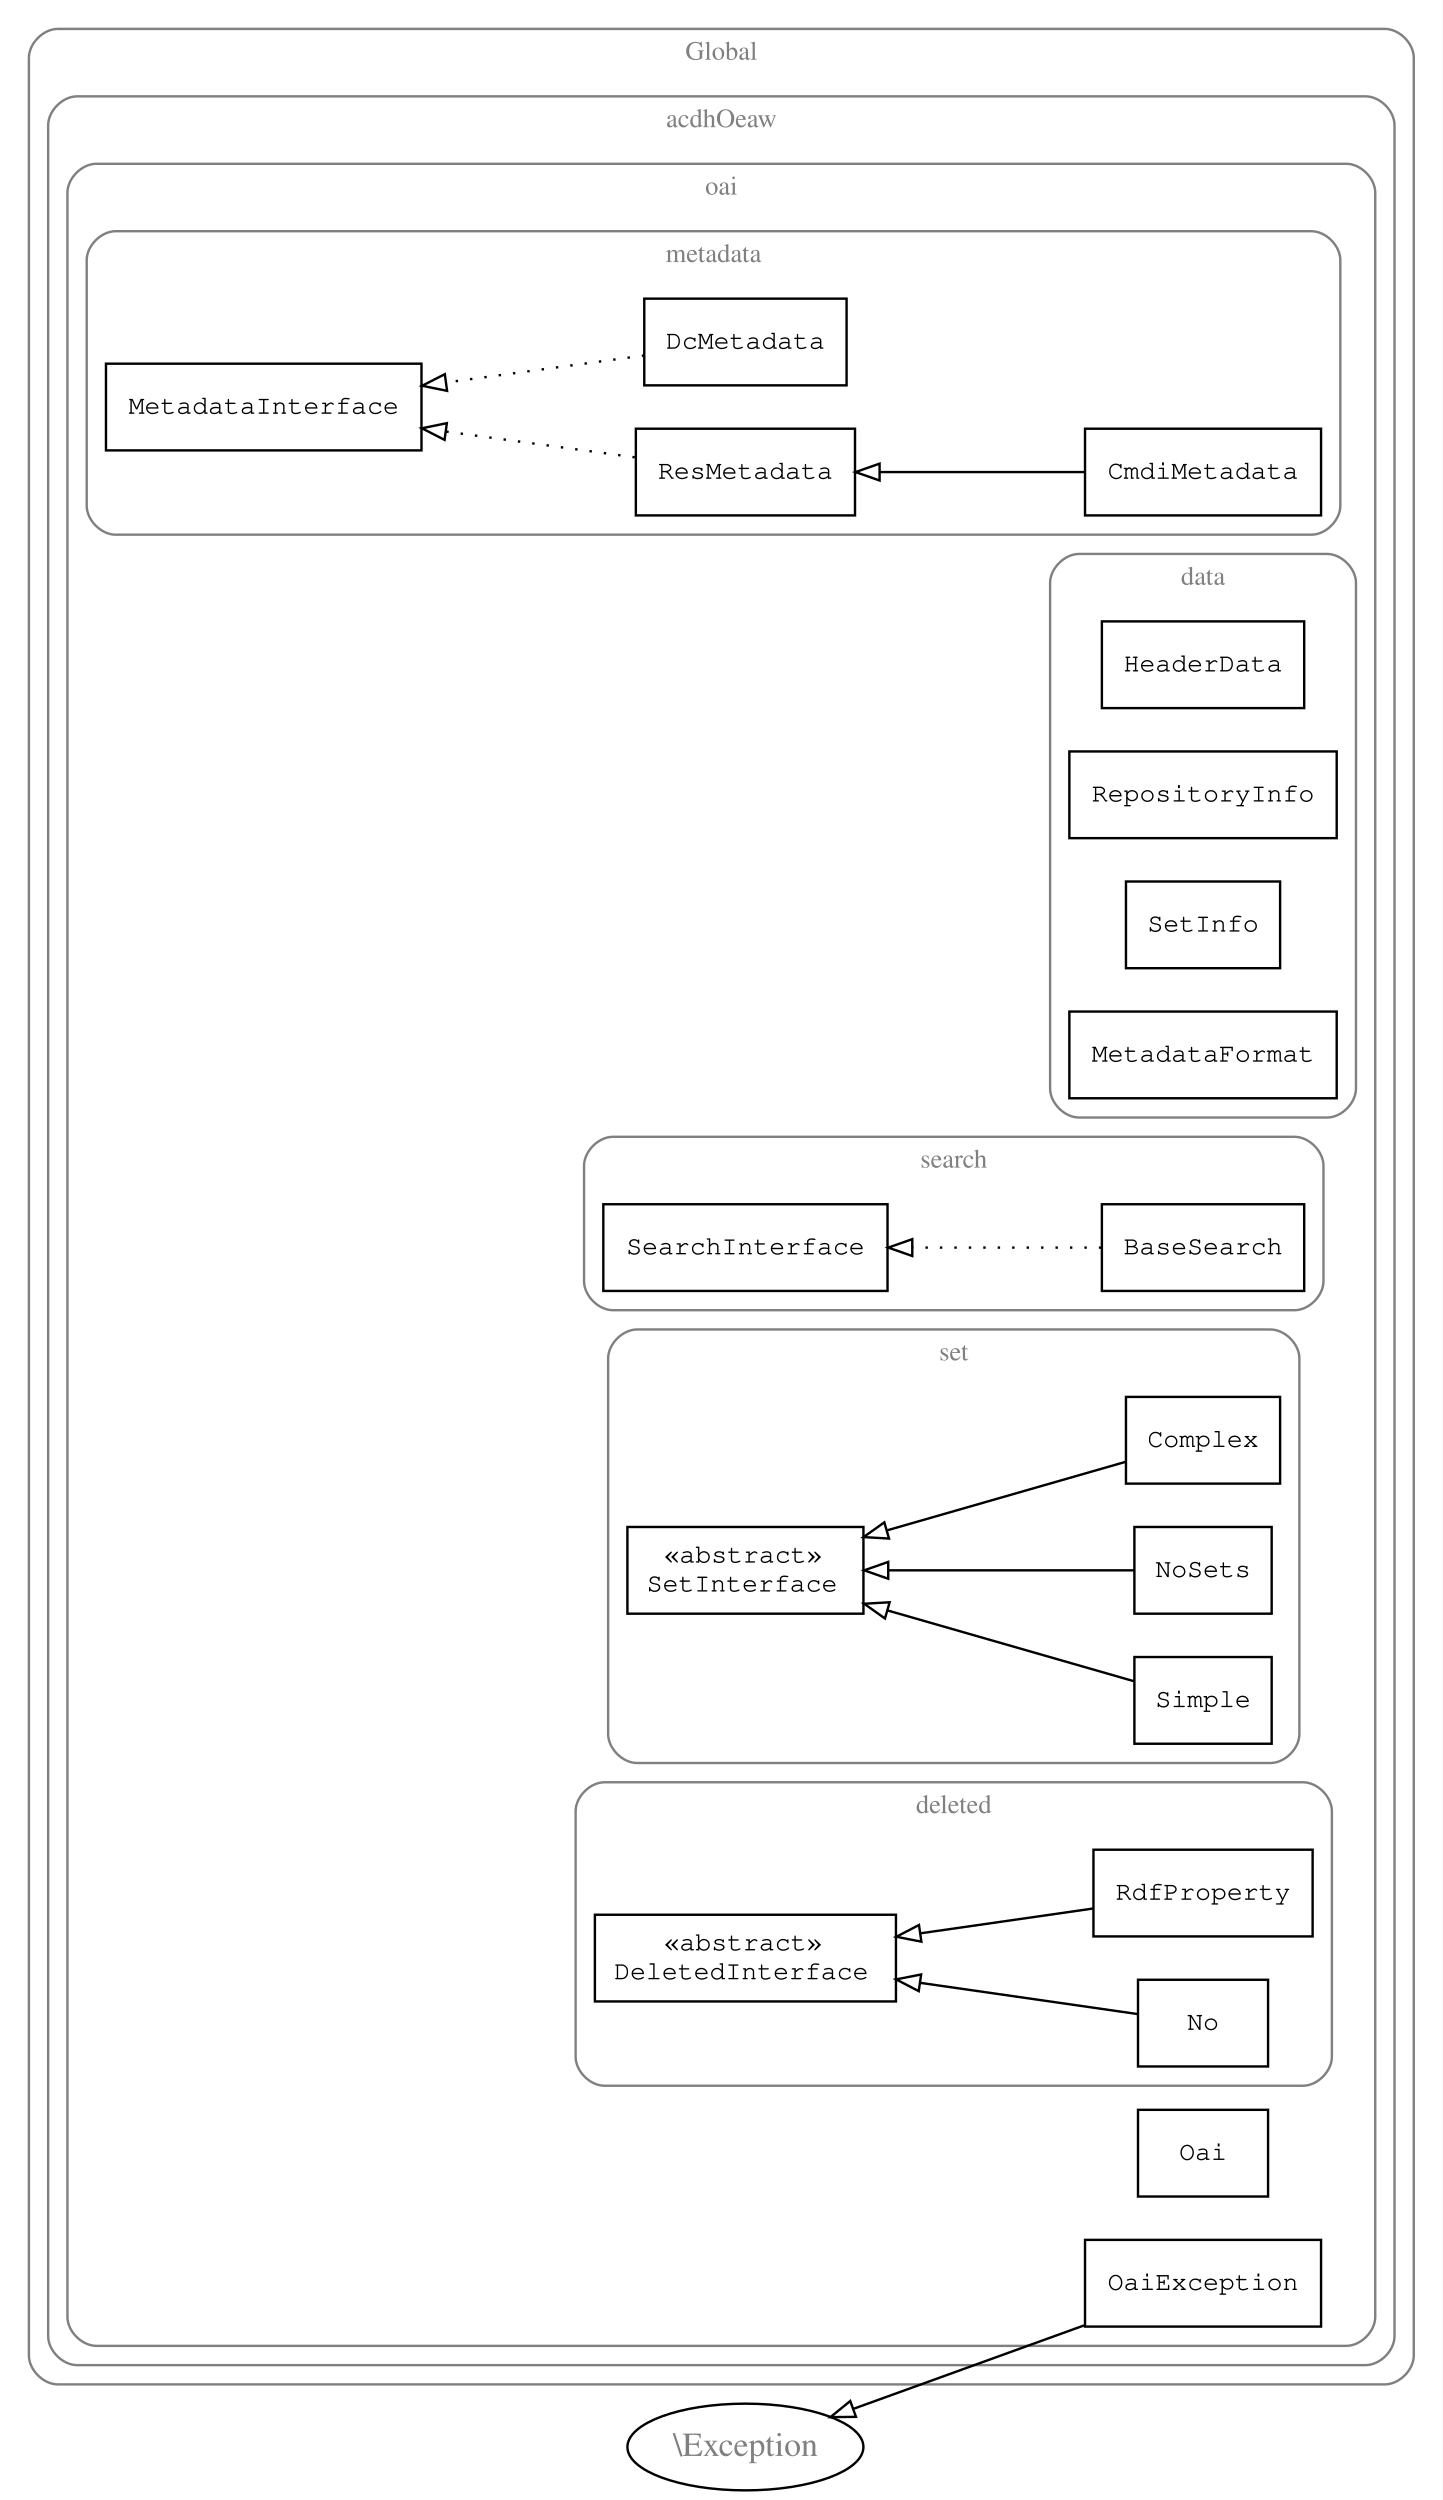
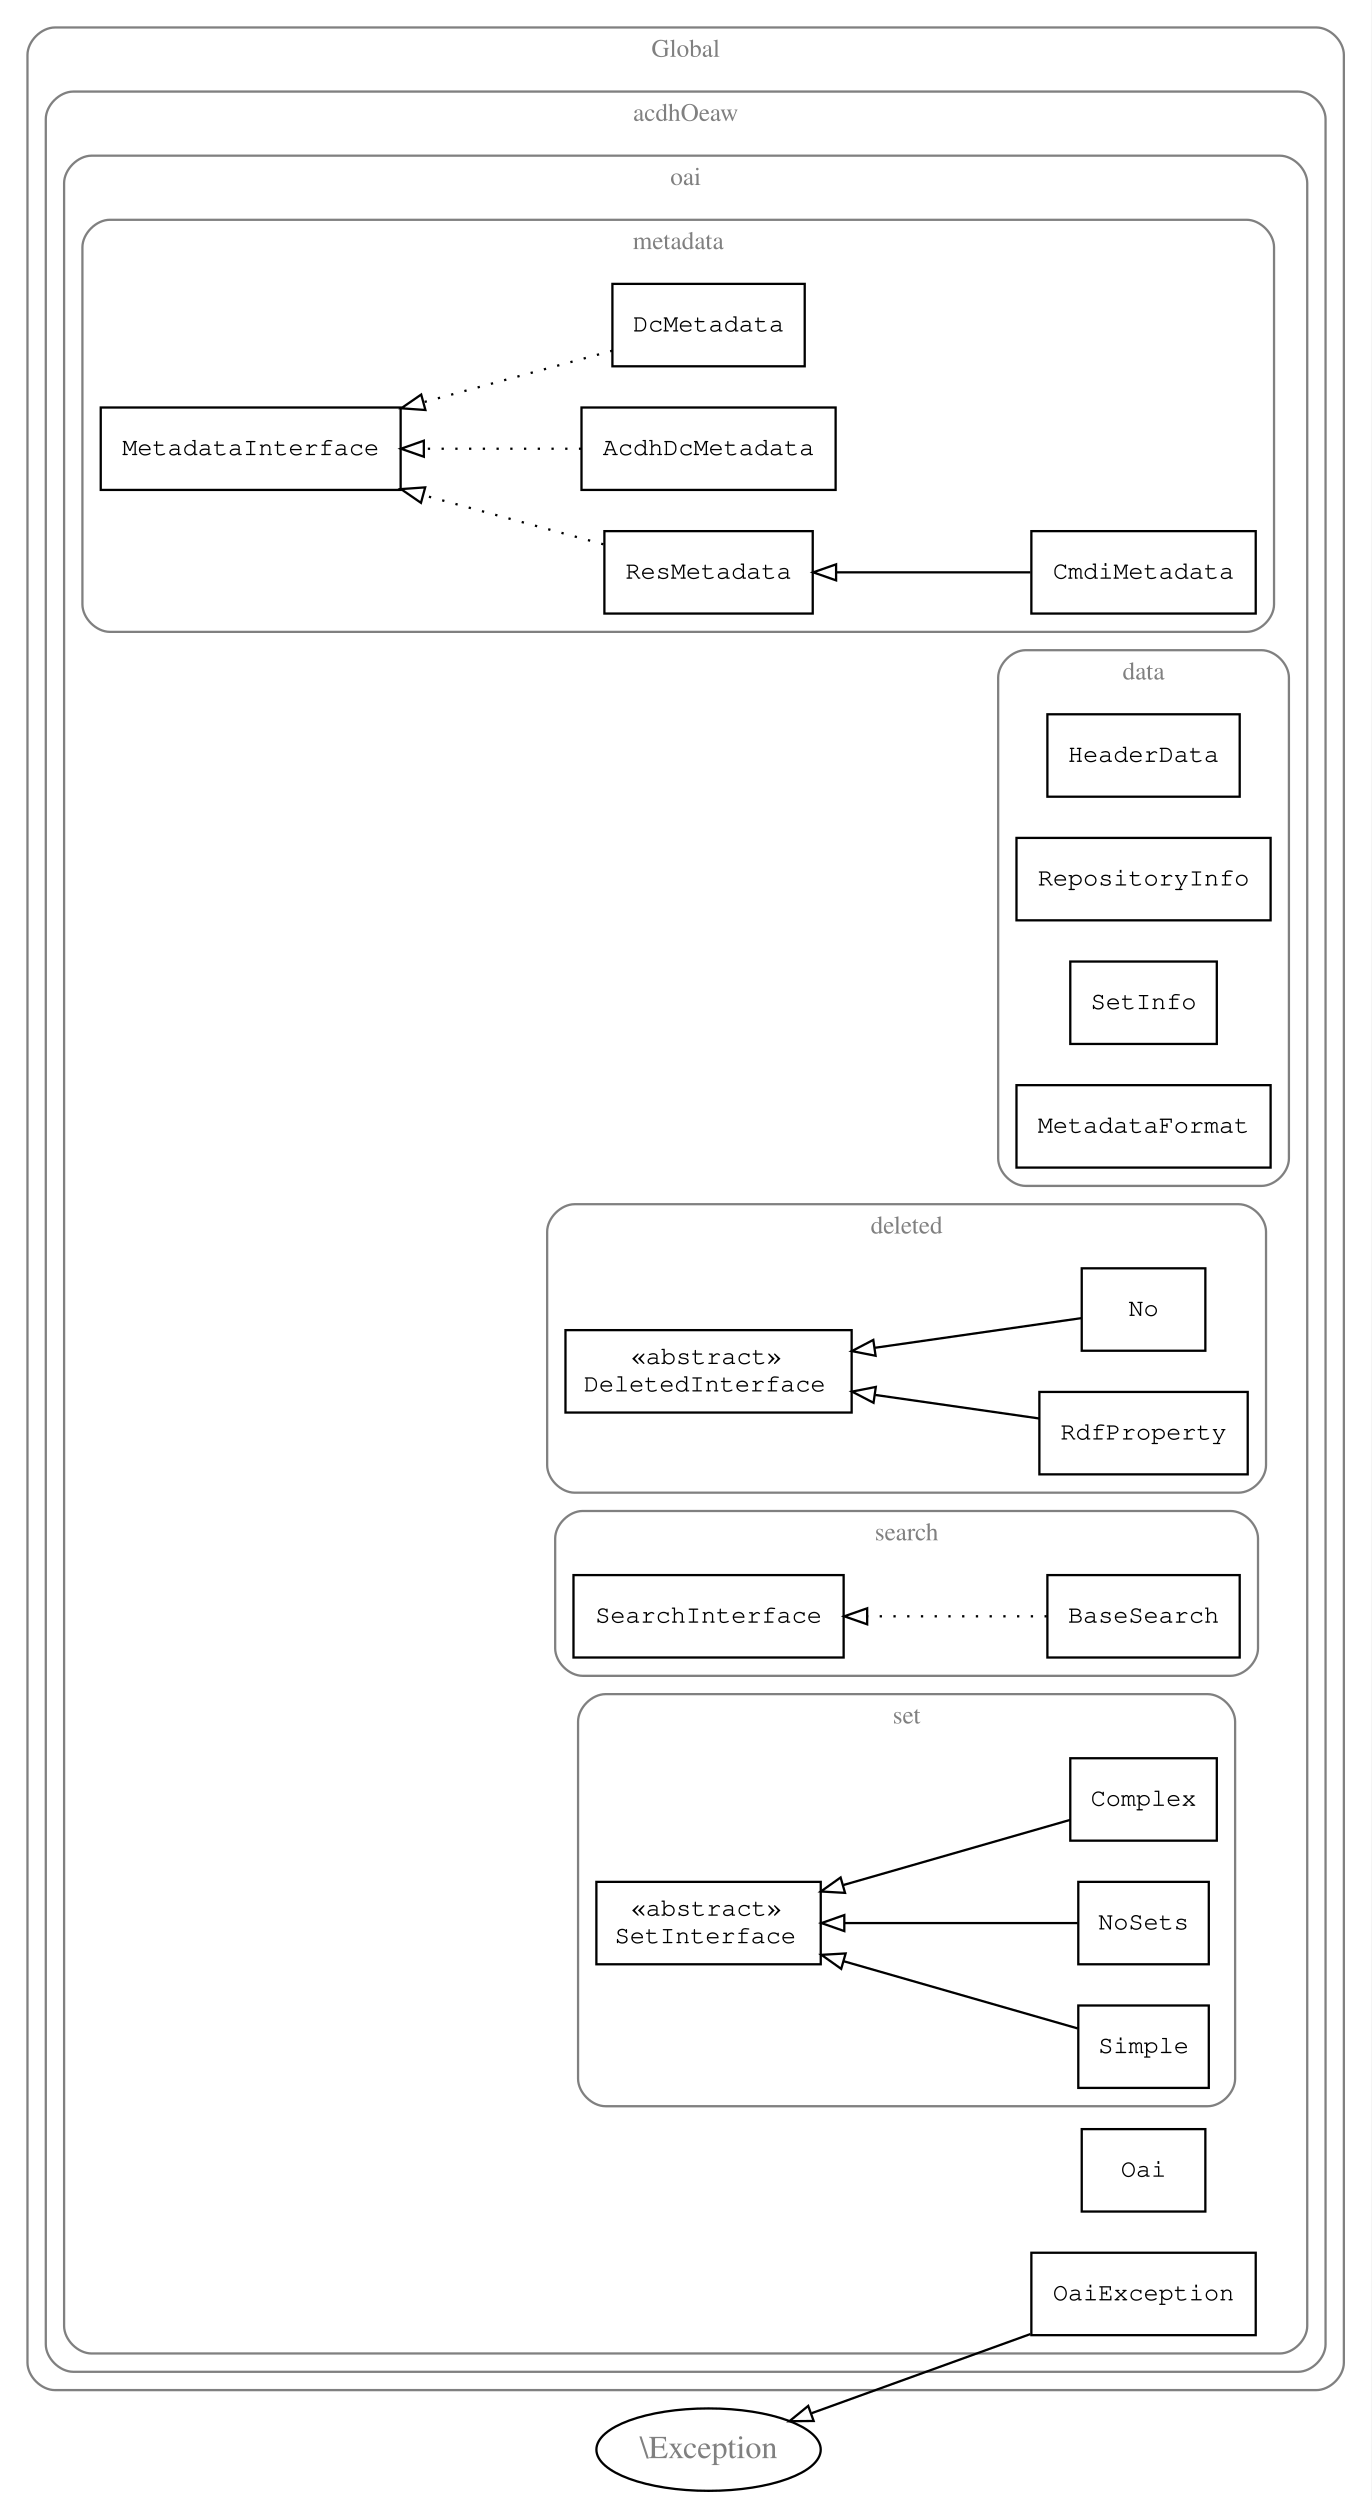
- <svg xmlns="http://www.w3.org/2000/svg" width="599pt" height="1038pt" viewBox="0.00 0.00 599.00 1038.00">
-   <g id="graph0" class="graph" transform="scale(1 1) rotate(0) translate(4 1034)">
-     <polygon fill="white" stroke="none" points="-4,4 -4,-1034 595,-1034 595,4 -4,4" />
+ <svg xmlns="http://www.w3.org/2000/svg" width="599pt" height="1092pt" viewBox="0.00 0.00 599.00 1092.00">
+   <g id="graph0" class="graph" transform="scale(1 1) rotate(0) translate(4 1088)">
+     <polygon fill="white" stroke="none" points="-4,4 -4,-1088 595,-1088 595,4 -4,4" />
    <g id="clust1" class="cluster">
-       <path fill="none" stroke="gray" d="M20,-44C20,-44 571,-44 571,-44 577,-44 583,-50 583,-56 583,-56 583,-1010 583,-1010 583,-1016 577,-1022 571,-1022 571,-1022 20,-1022 20,-1022 14,-1022 8,-1016 8,-1010 8,-1010 8,-56 8,-56 8,-50 14,-44 20,-44" />
-       <text text-anchor="middle" x="295.5" y="-1009.2" font-family="Times,serif" font-size="11.00" fill="gray">Global</text>
+       <path fill="none" stroke="gray" d="M20,-44C20,-44 571,-44 571,-44 577,-44 583,-50 583,-56 583,-56 583,-1064 583,-1064 583,-1070 577,-1076 571,-1076 571,-1076 20,-1076 20,-1076 14,-1076 8,-1070 8,-1064 8,-1064 8,-56 8,-56 8,-50 14,-44 20,-44" />
+       <text text-anchor="middle" x="295.5" y="-1063.2" font-family="Times,serif" font-size="11.00" fill="gray">Global</text>
    </g>
    <g id="clust2" class="cluster">
-       <path fill="none" stroke="gray" d="M28,-52C28,-52 563,-52 563,-52 569,-52 575,-58 575,-64 575,-64 575,-982 575,-982 575,-988 569,-994 563,-994 563,-994 28,-994 28,-994 22,-994 16,-988 16,-982 16,-982 16,-64 16,-64 16,-58 22,-52 28,-52" />
-       <text text-anchor="middle" x="295.5" y="-981.2" font-family="Times,serif" font-size="11.00" fill="gray">acdhOeaw</text>
+       <path fill="none" stroke="gray" d="M28,-52C28,-52 563,-52 563,-52 569,-52 575,-58 575,-64 575,-64 575,-1036 575,-1036 575,-1042 569,-1048 563,-1048 563,-1048 28,-1048 28,-1048 22,-1048 16,-1042 16,-1036 16,-1036 16,-64 16,-64 16,-58 22,-52 28,-52" />
+       <text text-anchor="middle" x="295.5" y="-1035.2" font-family="Times,serif" font-size="11.00" fill="gray">acdhOeaw</text>
    </g>
    <g id="clust3" class="cluster">
-       <path fill="none" stroke="gray" d="M36,-60C36,-60 555,-60 555,-60 561,-60 567,-66 567,-72 567,-72 567,-954 567,-954 567,-960 561,-966 555,-966 555,-966 36,-966 36,-966 30,-966 24,-960 24,-954 24,-954 24,-72 24,-72 24,-66 30,-60 36,-60" />
-       <text text-anchor="middle" x="295.5" y="-953.2" font-family="Times,serif" font-size="11.00" fill="gray">oai</text>
+       <path fill="none" stroke="gray" d="M36,-60C36,-60 555,-60 555,-60 561,-60 567,-66 567,-72 567,-72 567,-1008 567,-1008 567,-1014 561,-1020 555,-1020 555,-1020 36,-1020 36,-1020 30,-1020 24,-1014 24,-1008 24,-1008 24,-72 24,-72 24,-66 30,-60 36,-60" />
+       <text text-anchor="middle" x="295.5" y="-1007.2" font-family="Times,serif" font-size="11.00" fill="gray">oai</text>
    </g>
    <g id="clust4" class="cluster">
-       <path fill="none" stroke="gray" d="M44,-812C44,-812 540.5,-812 540.5,-812 546.5,-812 552.5,-818 552.5,-824 552.5,-824 552.5,-926 552.5,-926 552.5,-932 546.5,-938 540.5,-938 540.5,-938 44,-938 44,-938 38,-938 32,-932 32,-926 32,-926 32,-824 32,-824 32,-818 38,-812 44,-812" />
-       <text text-anchor="middle" x="292.25" y="-925.2" font-family="Times,serif" font-size="11.00" fill="gray">metadata</text>
+       <path fill="none" stroke="gray" d="M44,-812C44,-812 540.5,-812 540.5,-812 546.5,-812 552.5,-818 552.5,-824 552.5,-824 552.5,-980 552.5,-980 552.5,-986 546.5,-992 540.5,-992 540.5,-992 44,-992 44,-992 38,-992 32,-986 32,-980 32,-980 32,-824 32,-824 32,-818 38,-812 44,-812" />
+       <text text-anchor="middle" x="292.25" y="-979.2" font-family="Times,serif" font-size="11.00" fill="gray">metadata</text>
    </g>
    <g id="clust5" class="cluster">
      <path fill="none" stroke="gray" d="M444,-570C444,-570 547,-570 547,-570 553,-570 559,-576 559,-582 559,-582 559,-792 559,-792 559,-798 553,-804 547,-804 547,-804 444,-804 444,-804 438,-804 432,-798 432,-792 432,-792 432,-582 432,-582 432,-576 438,-570 444,-570" />
      <text text-anchor="middle" x="495.5" y="-791.2" font-family="Times,serif" font-size="11.00" fill="gray">data</text>
    </g>
    <g id="clust6" class="cluster">
-       <path fill="none" stroke="gray" d="M250.5,-490C250.5,-490 533.5,-490 533.5,-490 539.5,-490 545.5,-496 545.5,-502 545.5,-502 545.5,-550 545.5,-550 545.5,-556 539.5,-562 533.5,-562 533.5,-562 250.5,-562 250.5,-562 244.5,-562 238.5,-556 238.5,-550 238.5,-550 238.5,-502 238.5,-502 238.5,-496 244.5,-490 250.5,-490" />
-       <text text-anchor="middle" x="392" y="-549.2" font-family="Times,serif" font-size="11.00" fill="gray">search</text>
+       <path fill="none" stroke="gray" d="M247,-436C247,-436 537,-436 537,-436 543,-436 549,-442 549,-448 549,-448 549,-550 549,-550 549,-556 543,-562 537,-562 537,-562 247,-562 247,-562 241,-562 235,-556 235,-550 235,-550 235,-448 235,-448 235,-442 241,-436 247,-436" />
+       <text text-anchor="middle" x="392" y="-549.2" font-family="Times,serif" font-size="11.00" fill="gray">deleted</text>
    </g>
    <g id="clust7" class="cluster">
-       <path fill="none" stroke="gray" d="M260.5,-302C260.5,-302 523.5,-302 523.5,-302 529.5,-302 535.5,-308 535.5,-314 535.5,-314 535.5,-470 535.5,-470 535.5,-476 529.5,-482 523.5,-482 523.5,-482 260.5,-482 260.5,-482 254.5,-482 248.5,-476 248.5,-470 248.5,-470 248.5,-314 248.5,-314 248.5,-308 254.5,-302 260.5,-302" />
-       <text text-anchor="middle" x="392" y="-469.2" font-family="Times,serif" font-size="11.00" fill="gray">set</text>
+       <path fill="none" stroke="gray" d="M250.5,-356C250.5,-356 533.5,-356 533.5,-356 539.5,-356 545.5,-362 545.5,-368 545.5,-368 545.5,-416 545.5,-416 545.5,-422 539.5,-428 533.5,-428 533.5,-428 250.5,-428 250.5,-428 244.5,-428 238.5,-422 238.5,-416 238.5,-416 238.5,-368 238.5,-368 238.5,-362 244.5,-356 250.5,-356" />
+       <text text-anchor="middle" x="392" y="-415.2" font-family="Times,serif" font-size="11.00" fill="gray">search</text>
    </g>
    <g id="clust8" class="cluster">
-       <path fill="none" stroke="gray" d="M247,-168C247,-168 537,-168 537,-168 543,-168 549,-174 549,-180 549,-180 549,-282 549,-282 549,-288 543,-294 537,-294 537,-294 247,-294 247,-294 241,-294 235,-288 235,-282 235,-282 235,-180 235,-180 235,-174 241,-168 247,-168" />
-       <text text-anchor="middle" x="392" y="-281.2" font-family="Times,serif" font-size="11.00" fill="gray">deleted</text>
+       <path fill="none" stroke="gray" d="M260.5,-168C260.5,-168 523.5,-168 523.5,-168 529.5,-168 535.5,-174 535.5,-180 535.5,-180 535.5,-336 535.5,-336 535.5,-342 529.5,-348 523.5,-348 523.5,-348 260.5,-348 260.5,-348 254.5,-348 248.5,-342 248.5,-336 248.5,-336 248.5,-180 248.5,-180 248.5,-174 254.5,-168 260.5,-168" />
+       <text text-anchor="middle" x="392" y="-335.2" font-family="Times,serif" font-size="11.00" fill="gray">set</text>
    </g>
    <g id="node1" class="node">
-       <polygon fill="none" stroke="black" points="347.5,-910 263.5,-910 263.5,-874 347.5,-874 347.5,-910" />
-       <text text-anchor="middle" x="305.5" y="-889.2" font-family="Courier,monospace" font-size="11.00">DcMetadata</text>
+       <polygon fill="none" stroke="black" points="347.5,-964 263.5,-964 263.5,-928 347.5,-928 347.5,-964" />
+       <text text-anchor="middle" x="305.5" y="-943.2" font-family="Courier,monospace" font-size="11.00">DcMetadata</text>
    </g>
-     <g id="node4" class="node">
-       <polygon fill="none" stroke="black" points="171,-883 40,-883 40,-847 171,-847 171,-883" />
-       <text text-anchor="middle" x="105.5" y="-862.2" font-family="Courier,monospace" font-size="11.00">MetadataInterface</text>
+     <g id="node5" class="node">
+       <polygon fill="none" stroke="black" points="171,-910 40,-910 40,-874 171,-874 171,-910" />
+       <text text-anchor="middle" x="105.5" y="-889.2" font-family="Courier,monospace" font-size="11.00">MetadataInterface</text>
    </g>
    <g id="edge1" class="edge">
-       <path fill="none" stroke="black" stroke-dasharray="1,5" d="M263.474,-886.406C239.767,-883.173 209.211,-879.006 181.367,-875.209" />
-       <polygon fill="none" stroke="black" points="181.63,-871.713 171.249,-873.829 180.684,-878.649 181.63,-871.713" />
+       <path fill="none" stroke="black" stroke-dasharray="1,5" d="M263.474,-934.811C239.663,-928.317 208.943,-919.939 181.001,-912.318" />
+       <polygon fill="none" stroke="black" points="181.818,-908.913 171.249,-909.659 179.976,-915.667 181.818,-908.913" />
    </g>
    <g id="node2" class="node">
      <polygon fill="none" stroke="black" points="351,-856 260,-856 260,-820 351,-820 351,-856" />
      <text text-anchor="middle" x="305.5" y="-835.2" font-family="Courier,monospace" font-size="11.00">ResMetadata</text>
    </g>
    <g id="edge2" class="edge">
-       <path fill="none" stroke="black" stroke-dasharray="1,5" d="M259.571,-844.127C236.402,-847.286 207.534,-851.223 181.132,-854.823" />
-       <polygon fill="none" stroke="black" points="180.586,-851.365 171.151,-856.184 181.532,-858.301 180.586,-851.365" />
+       <path fill="none" stroke="black" stroke-dasharray="1,5" d="M259.571,-850.253C236.402,-856.572 207.534,-864.445 181.132,-871.646" />
+       <polygon fill="none" stroke="black" points="179.877,-868.36 171.151,-874.368 181.719,-875.113 179.877,-868.36" />
    </g>
    <g id="node3" class="node">
+       <polygon fill="none" stroke="black" points="361,-910 250,-910 250,-874 361,-874 361,-910" />
+       <text text-anchor="middle" x="305.5" y="-889.2" font-family="Courier,monospace" font-size="11.00">AcdhDcMetadata</text>
+     </g>
+     <g id="edge4" class="edge">
+       <path fill="none" stroke="black" stroke-dasharray="1,5" d="M249.871,-892C228.728,-892 204.181,-892 181.437,-892" />
+       <polygon fill="none" stroke="black" points="181.132,-888.5 171.132,-892 181.132,-895.5 181.132,-888.5" />
+     </g>
+     <g id="node4" class="node">
      <polygon fill="none" stroke="black" points="544.5,-856 446.5,-856 446.5,-820 544.5,-820 544.5,-856" />
      <text text-anchor="middle" x="495.5" y="-835.2" font-family="Courier,monospace" font-size="11.00">CmdiMetadata</text>
    </g>
-     <g id="edge7" class="edge">
+     <g id="edge10" class="edge">
      <path fill="none" stroke="black" d="M446.085,-838C420.135,-838 388.068,-838 361.216,-838" />
      <polygon fill="none" stroke="black" points="361.204,-834.5 351.204,-838 361.204,-841.5 361.204,-834.5" />
    </g>
-     <g id="node5" class="node">
+     <g id="node6" class="node">
      <polygon fill="none" stroke="black" points="537.5,-776 453.5,-776 453.5,-740 537.5,-740 537.5,-776" />
      <text text-anchor="middle" x="495.5" y="-755.2" font-family="Courier,monospace" font-size="11.00">HeaderData</text>
    </g>
-     <g id="node6" class="node">
+     <g id="node7" class="node">
      <polygon fill="none" stroke="black" points="551,-722 440,-722 440,-686 551,-686 551,-722" />
      <text text-anchor="middle" x="495.5" y="-701.2" font-family="Courier,monospace" font-size="11.00">RepositoryInfo</text>
    </g>
-     <g id="node7" class="node">
+     <g id="node8" class="node">
      <polygon fill="none" stroke="black" points="527.5,-668 463.5,-668 463.5,-632 527.5,-632 527.5,-668" />
      <text text-anchor="middle" x="495.5" y="-647.2" font-family="Courier,monospace" font-size="11.00">SetInfo</text>
    </g>
-     <g id="node8" class="node">
+     <g id="node9" class="node">
      <polygon fill="none" stroke="black" points="551,-614 440,-614 440,-578 551,-578 551,-614" />
      <text text-anchor="middle" x="495.5" y="-593.2" font-family="Courier,monospace" font-size="11.00">MetadataFormat</text>
    </g>
-     <g id="node9" class="node">
-       <polygon fill="none" stroke="black" points="537.5,-534 453.5,-534 453.5,-498 537.5,-498 537.5,-534" />
-       <text text-anchor="middle" x="495.5" y="-513.2" font-family="Courier,monospace" font-size="11.00">BaseSearch</text>
+     <g id="node10" class="node">
+       <polygon fill="none" stroke="black" points="368,-507 243,-507 243,-471 368,-471 368,-507" />
+       <text text-anchor="start" x="271.5" y="-492.2" font-family="Courier,monospace" font-size="11.00">«abstract»</text>
+       <text text-anchor="start" x="251" y="-480.2" font-family="Courier,monospace" font-size="11.00">DeletedInterface</text>
    </g>
-     <g id="node10" class="node">
-       <polygon fill="none" stroke="black" points="364.5,-534 246.5,-534 246.5,-498 364.5,-498 364.5,-534" />
-       <text text-anchor="middle" x="305.5" y="-513.2" font-family="Courier,monospace" font-size="11.00">SearchInterface</text>
+     <g id="node11" class="node">
+       <polygon fill="none" stroke="black" points="522.5,-534 468.5,-534 468.5,-498 522.5,-498 522.5,-534" />
+       <text text-anchor="middle" x="495.5" y="-513.2" font-family="Courier,monospace" font-size="11.00">No</text>
+     </g>
+     <g id="edge6" class="edge">
+       <path fill="none" stroke="black" d="M468.359,-512.246C445.053,-508.899 409.83,-503.84 378.187,-499.295" />
+       <polygon fill="none" stroke="black" points="378.454,-495.798 368.058,-497.841 377.459,-502.727 378.454,-495.798" />
+     </g>
+     <g id="node12" class="node">
+       <polygon fill="none" stroke="black" points="541,-480 450,-480 450,-444 541,-444 541,-480" />
+       <text text-anchor="middle" x="495.5" y="-459.2" font-family="Courier,monospace" font-size="11.00">RdfProperty</text>
+     </g>
+     <g id="edge9" class="edge">
+       <path fill="none" stroke="black" d="M449.947,-468.399C428.569,-471.469 402.423,-475.224 378.335,-478.683" />
+       <polygon fill="none" stroke="black" points="377.559,-475.259 368.158,-480.145 378.554,-482.188 377.559,-475.259" />
+     </g>
+     <g id="node13" class="node">
+       <polygon fill="none" stroke="black" points="537.5,-400 453.5,-400 453.5,-364 537.5,-364 537.5,-400" />
+       <text text-anchor="middle" x="495.5" y="-379.2" font-family="Courier,monospace" font-size="11.00">BaseSearch</text>
+     </g>
+     <g id="node14" class="node">
+       <polygon fill="none" stroke="black" points="364.5,-400 246.5,-400 246.5,-364 364.5,-364 364.5,-400" />
+       <text text-anchor="middle" x="305.5" y="-379.2" font-family="Courier,monospace" font-size="11.00">SearchInterface</text>
    </g>
    <g id="edge3" class="edge">
-       <path fill="none" stroke="black" stroke-dasharray="1,5" d="M453.243,-516C430.342,-516 401.265,-516 375.046,-516" />
-       <polygon fill="none" stroke="black" points="374.777,-512.5 364.777,-516 374.777,-519.5 374.777,-512.5" />
+       <path fill="none" stroke="black" stroke-dasharray="1,5" d="M453.243,-382C430.342,-382 401.265,-382 375.046,-382" />
+       <polygon fill="none" stroke="black" points="374.777,-378.5 364.777,-382 374.777,-385.5 374.777,-378.5" />
    </g>
-     <g id="node11" class="node">
-       <polygon fill="none" stroke="black" points="527.5,-454 463.5,-454 463.5,-418 527.5,-418 527.5,-454" />
-       <text text-anchor="middle" x="495.5" y="-433.2" font-family="Courier,monospace" font-size="11.00">Complex</text>
+     <g id="node15" class="node">
+       <polygon fill="none" stroke="black" points="527.5,-320 463.5,-320 463.5,-284 527.5,-284 527.5,-320" />
+       <text text-anchor="middle" x="495.5" y="-299.2" font-family="Courier,monospace" font-size="11.00">Complex</text>
    </g>
-     <g id="node13" class="node">
-       <polygon fill="none" stroke="black" points="354.5,-400 256.5,-400 256.5,-364 354.5,-364 354.5,-400" />
-       <text text-anchor="start" x="271.5" y="-385.2" font-family="Courier,monospace" font-size="11.00">«abstract»</text>
-       <text text-anchor="start" x="264.5" y="-373.2" font-family="Courier,monospace" font-size="11.00">SetInterface</text>
+     <g id="node17" class="node">
+       <polygon fill="none" stroke="black" points="354.5,-266 256.5,-266 256.5,-230 354.5,-230 354.5,-266" />
+       <text text-anchor="start" x="271.5" y="-251.2" font-family="Courier,monospace" font-size="11.00">«abstract»</text>
+       <text text-anchor="start" x="264.5" y="-239.2" font-family="Courier,monospace" font-size="11.00">SetInterface</text>
    </g>
-     <g id="edge5" class="edge">
-       <path fill="none" stroke="black" d="M463.456,-427.083C436.614,-419.373 397.096,-408.022 364.43,-398.639" />
-       <polygon fill="none" stroke="black" points="365.111,-395.194 354.533,-395.797 363.178,-401.922 365.111,-395.194" />
+     <g id="edge7" class="edge">
+       <path fill="none" stroke="black" d="M463.456,-293.083C436.614,-285.373 397.096,-274.022 364.43,-264.639" />
+       <polygon fill="none" stroke="black" points="365.111,-261.194 354.533,-261.797 363.178,-267.922 365.111,-261.194" />
    </g>
-     <g id="node12" class="node">
-       <polygon fill="none" stroke="black" points="524,-400 467,-400 467,-364 524,-364 524,-400" />
-       <text text-anchor="middle" x="495.5" y="-379.2" font-family="Courier,monospace" font-size="11.00">NoSets</text>
-     </g>
-     <g id="edge6" class="edge">
-       <path fill="none" stroke="black" d="M466.76,-382C440.102,-382 398.977,-382 365.062,-382" />
-       <polygon fill="none" stroke="black" points="364.793,-378.5 354.793,-382 364.793,-385.5 364.793,-378.5" />
-     </g>
-     <g id="node14" class="node">
-       <polygon fill="none" stroke="black" points="524,-346 467,-346 467,-310 524,-310 524,-346" />
-       <text text-anchor="middle" x="495.5" y="-325.2" font-family="Courier,monospace" font-size="11.00">Simple</text>
+     <g id="node16" class="node">
+       <polygon fill="none" stroke="black" points="524,-266 467,-266 467,-230 524,-230 524,-266" />
+       <text text-anchor="middle" x="495.5" y="-245.2" font-family="Courier,monospace" font-size="11.00">NoSets</text>
    </g>
    <g id="edge8" class="edge">
-       <path fill="none" stroke="black" d="M466.76,-335.968C439.987,-343.658 398.622,-355.539 364.624,-365.305" />
-       <polygon fill="none" stroke="black" points="363.438,-362.004 354.793,-368.129 365.37,-368.732 363.438,-362.004" />
-     </g>
-     <g id="node15" class="node">
-       <polygon fill="none" stroke="black" points="541,-266 450,-266 450,-230 541,-230 541,-266" />
-       <text text-anchor="middle" x="495.5" y="-245.2" font-family="Courier,monospace" font-size="11.00">RdfProperty</text>
-     </g>
-     <g id="node16" class="node">
-       <polygon fill="none" stroke="black" points="368,-239 243,-239 243,-203 368,-203 368,-239" />
-       <text text-anchor="start" x="271.5" y="-224.2" font-family="Courier,monospace" font-size="11.00">«abstract»</text>
-       <text text-anchor="start" x="251" y="-212.2" font-family="Courier,monospace" font-size="11.00">DeletedInterface</text>
-     </g>
-     <g id="edge9" class="edge">
-       <path fill="none" stroke="black" d="M449.947,-241.601C428.569,-238.531 402.423,-234.776 378.335,-231.317" />
-       <polygon fill="none" stroke="black" points="378.554,-227.812 368.158,-229.855 377.559,-234.741 378.554,-227.812" />
-     </g>
-     <g id="node17" class="node">
-       <polygon fill="none" stroke="black" points="522.5,-212 468.5,-212 468.5,-176 522.5,-176 522.5,-212" />
-       <text text-anchor="middle" x="495.5" y="-191.2" font-family="Courier,monospace" font-size="11.00">No</text>
-     </g>
-     <g id="edge10" class="edge">
-       <path fill="none" stroke="black" d="M468.359,-197.754C445.053,-201.101 409.83,-206.16 378.187,-210.705" />
-       <polygon fill="none" stroke="black" points="377.459,-207.273 368.058,-212.159 378.454,-214.202 377.459,-207.273" />
+       <path fill="none" stroke="black" d="M466.76,-248C440.102,-248 398.977,-248 365.062,-248" />
+       <polygon fill="none" stroke="black" points="364.793,-244.5 354.793,-248 364.793,-251.5 364.793,-244.5" />
    </g>
    <g id="node18" class="node">
+       <polygon fill="none" stroke="black" points="524,-212 467,-212 467,-176 524,-176 524,-212" />
+       <text text-anchor="middle" x="495.5" y="-191.2" font-family="Courier,monospace" font-size="11.00">Simple</text>
+     </g>
+     <g id="edge11" class="edge">
+       <path fill="none" stroke="black" d="M466.76,-201.968C439.987,-209.658 398.622,-221.539 364.624,-231.305" />
+       <polygon fill="none" stroke="black" points="363.438,-228.004 354.793,-234.129 365.37,-234.732 363.438,-228.004" />
+     </g>
+     <g id="node19" class="node">
      <polygon fill="none" stroke="black" points="522.5,-158 468.5,-158 468.5,-122 522.5,-122 522.5,-158" />
      <text text-anchor="middle" x="495.5" y="-137.2" font-family="Courier,monospace" font-size="11.00">Oai</text>
    </g>
-     <g id="node19" class="node">
+     <g id="node20" class="node">
      <polygon fill="none" stroke="black" points="544.5,-104 446.5,-104 446.5,-68 544.5,-68 544.5,-104" />
      <text text-anchor="middle" x="495.5" y="-83.2" font-family="Courier,monospace" font-size="11.00">OaiException</text>
    </g>
-     <g id="node20" class="node">
+     <g id="node21" class="node">
      <ellipse fill="none" stroke="black" cx="305.5" cy="-18" rx="48.993" ry="18" />
      <text text-anchor="middle" x="305.5" y="-14.3" font-family="Times,serif" font-size="14.00" fill="gray">\Exception</text>
    </g>
-     <g id="edge4" class="edge">
+     <g id="edge5" class="edge">
      <path fill="none" stroke="black" d="M446.085,-68.488C416.597,-57.822 379.212,-44.3 350.555,-33.935" />
      <polygon fill="none" stroke="black" points="351.404,-30.52 340.81,-30.41 349.023,-37.103 351.404,-30.52" />
    </g>
  </g>
</svg>
